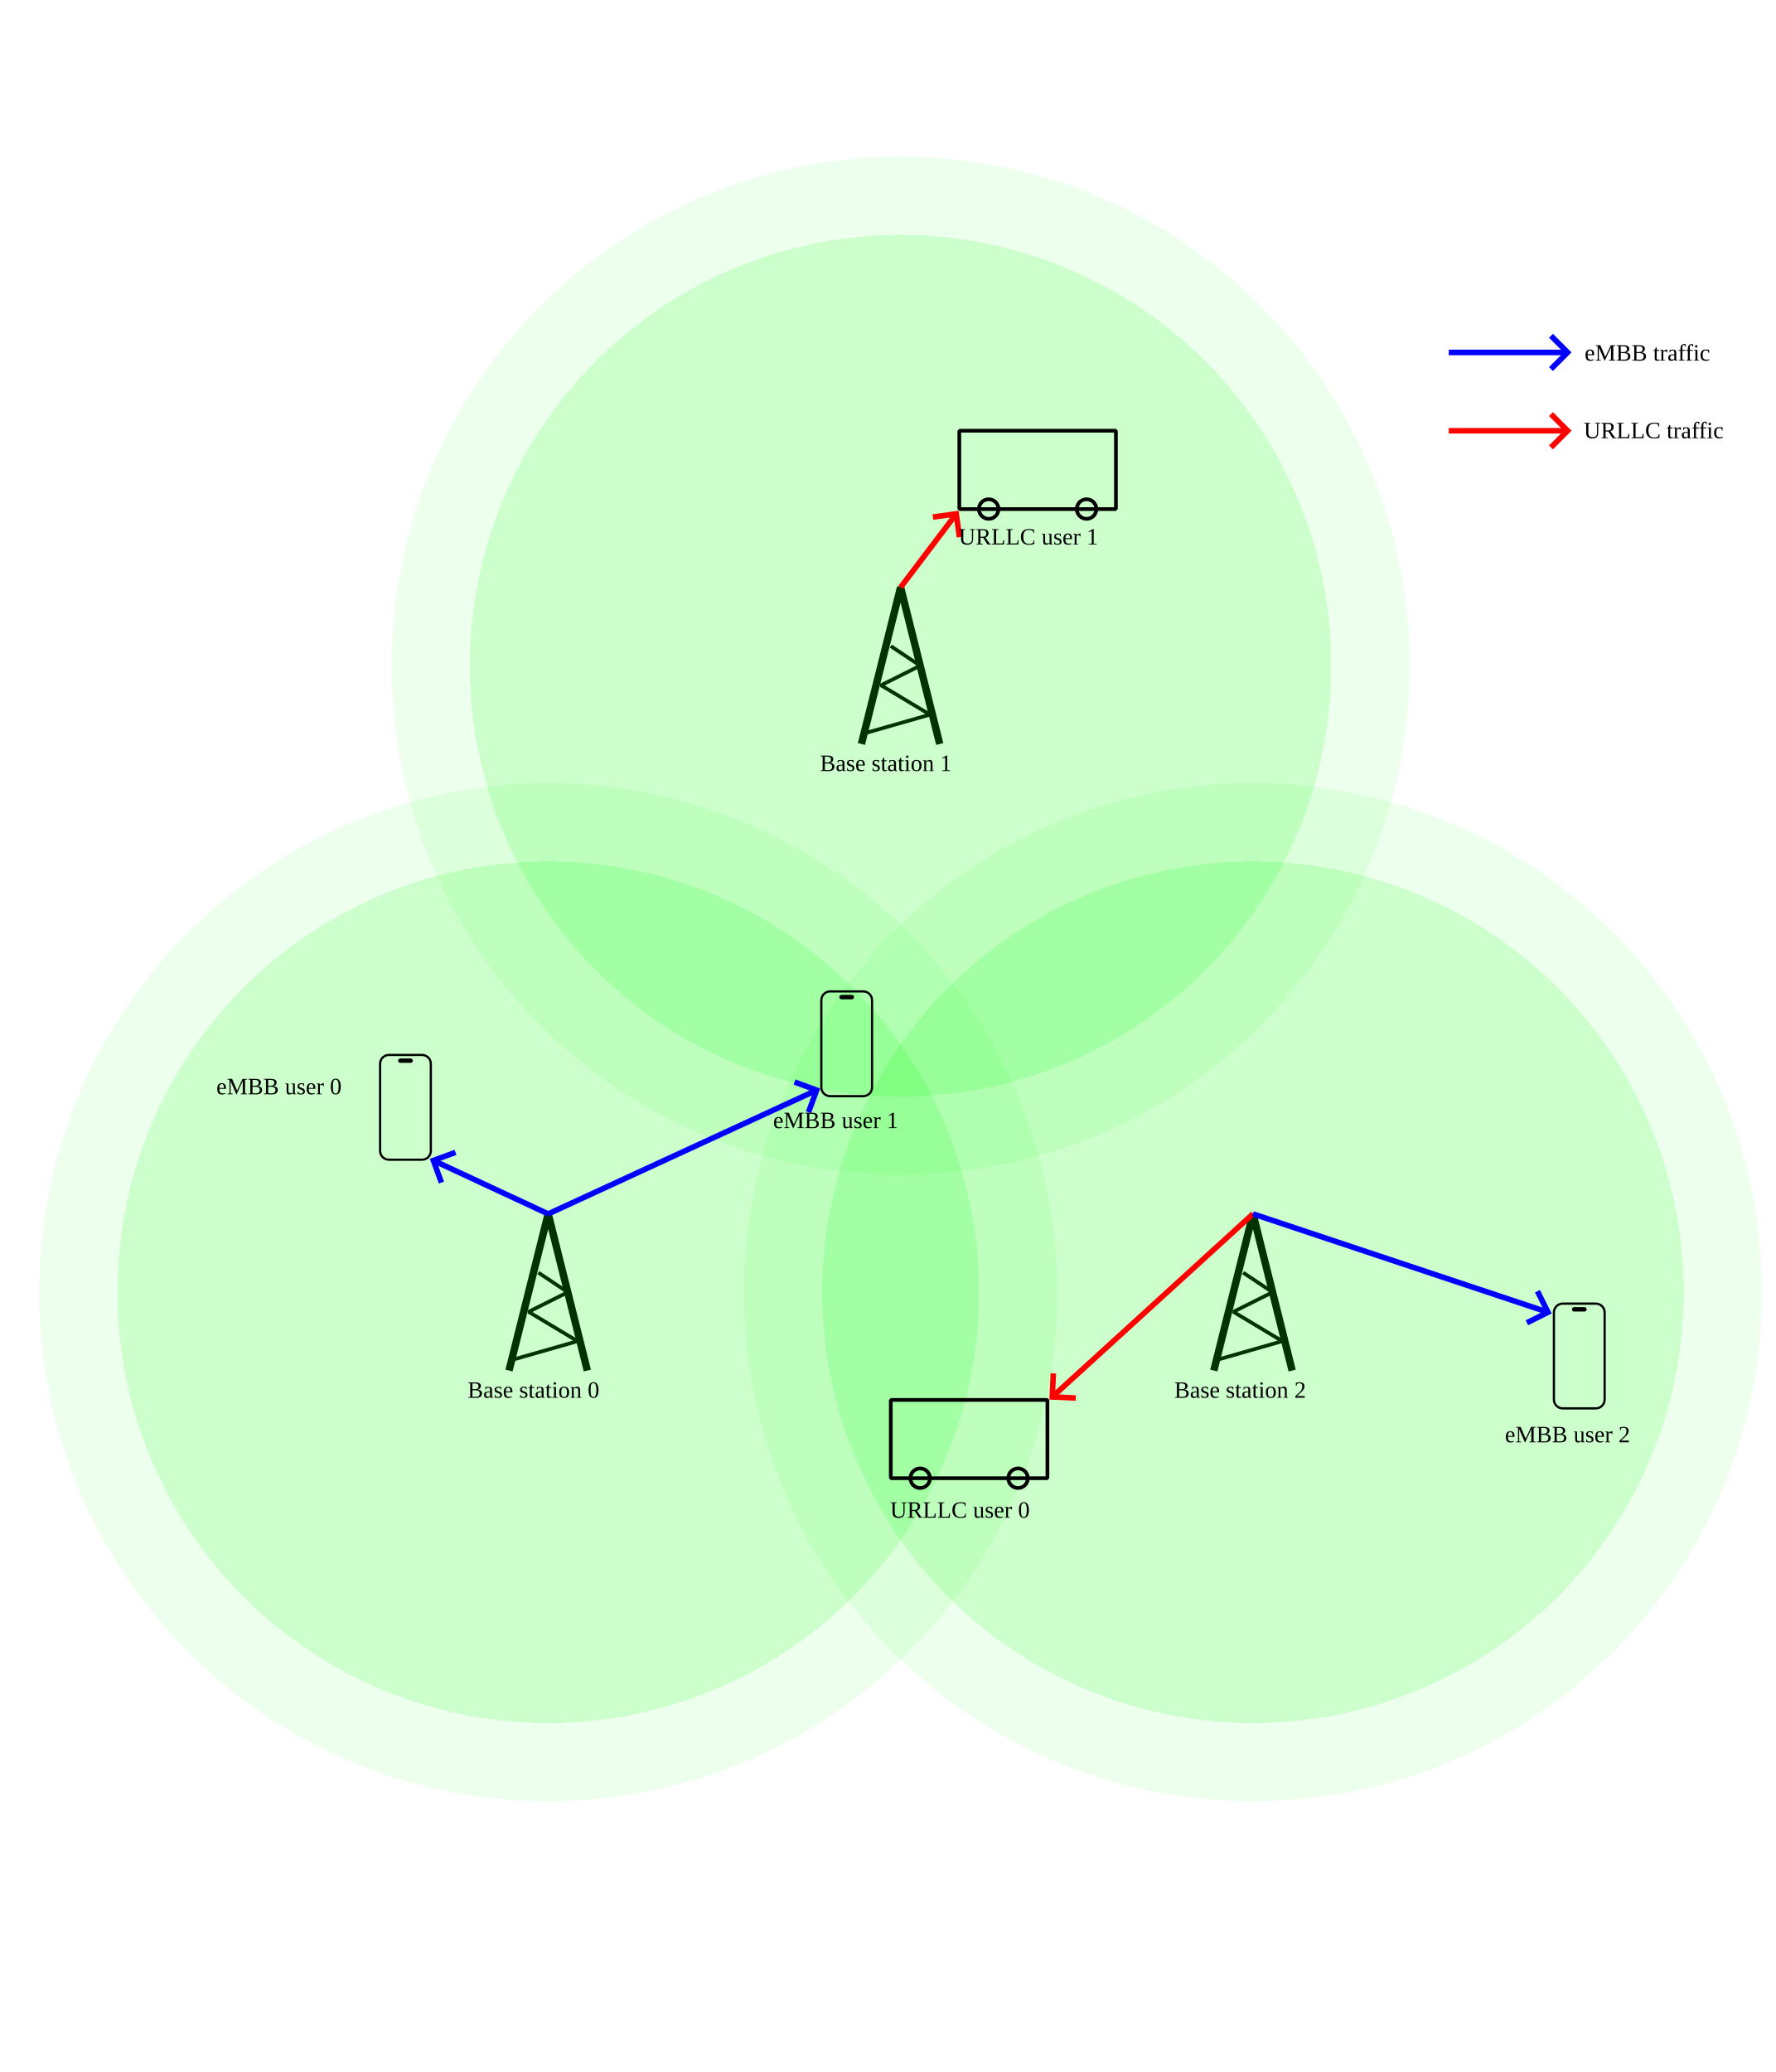
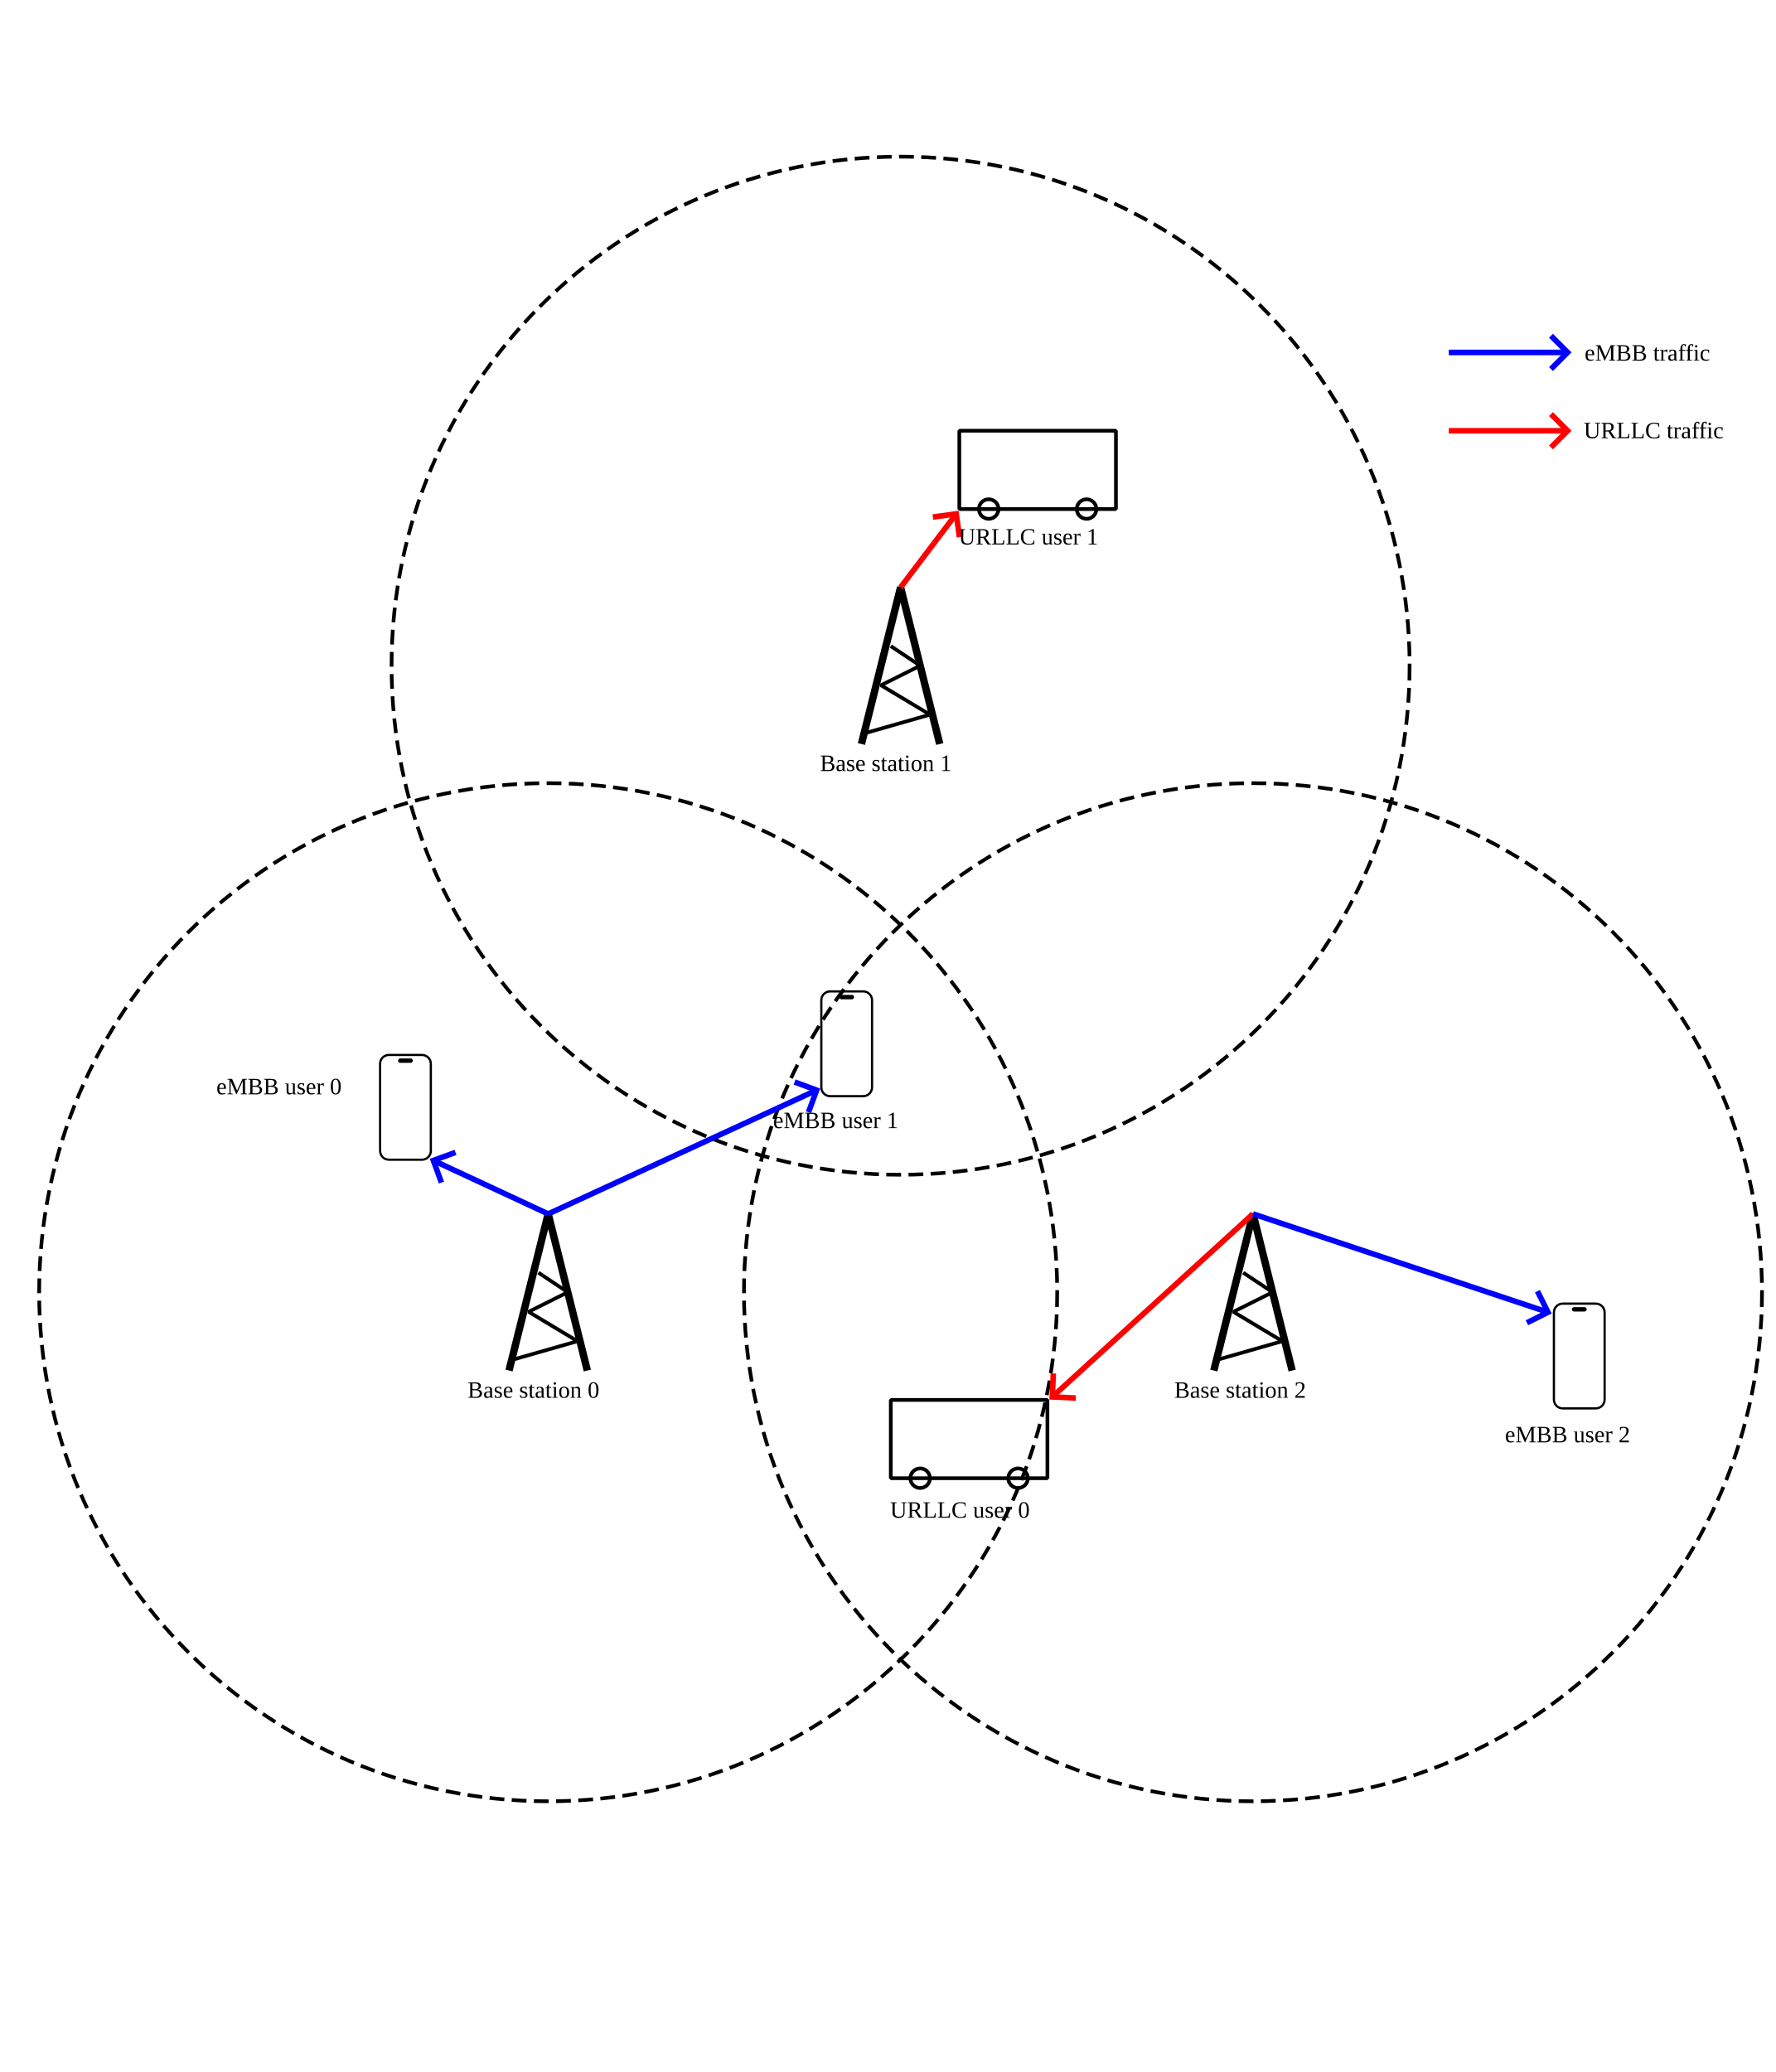
- <svg xmlns="http://www.w3.org/2000/svg" xmlns:xlink="http://www.w3.org/1999/xlink" width="240mm" height="280mm" viewBox="0 0 240 280" version="1.1" id="svg5">
+ <svg xmlns="http://www.w3.org/2000/svg" width="240mm" height="280mm" viewBox="0 0 240 280" version="1.1" id="svg5">
  <defs id="defs2">
    <marker style="overflow:visible" id="marker2697" refX="0" refY="0" orient="auto-start-reverse" markerWidth="4.061" markerHeight="6.707" viewBox="0 0 4.061 6.707" preserveAspectRatio="xMidYMid">
      <path style="fill:none;stroke:context-stroke;stroke-width:1;stroke-linecap:butt" d="M 3,-3 0,0 3,3" id="path2695" transform="rotate(180,0.125,0)" />
    </marker>
-     <linearGradient id="linearGradient2700">
-       <stop style="stop-color:#00ff00;stop-opacity:1;" offset="1" id="stop2696" />
-       <stop style="stop-color:#00ff00;stop-opacity:0.35;" offset="1" id="stop2698" />
-     </linearGradient>
-     <radialGradient xlink:href="#linearGradient2700" id="radialGradient2704" cx="103.188" cy="140.229" fx="103.188" fy="140.229" r="34.396" gradientUnits="userSpaceOnUse" gradientTransform="matrix(1.692302,-5.3954117e-6,5.4308913e-6,1.692308,-79.37501,-99.72704)" />
-     <radialGradient xlink:href="#linearGradient2700" id="radialGradient2704-9" cx="103.188" cy="140.229" fx="103.188" fy="140.229" r="34.396" gradientUnits="userSpaceOnUse" gradientTransform="matrix(1.692302,-5.3954117e-6,5.4308913e-6,1.692308,-79.37501,-99.72704)" />
-     <radialGradient xlink:href="#linearGradient2700" id="radialGradient2704-8" cx="103.188" cy="140.229" fx="103.188" fy="140.229" r="34.396" gradientUnits="userSpaceOnUse" gradientTransform="matrix(1.692302,-5.3954117e-6,5.4308913e-6,1.692308,-79.37501,-99.72704)" />
    <marker style="overflow:visible" id="marker2697-3" refX="0" refY="0" orient="auto-start-reverse" markerWidth="4.061" markerHeight="6.707" viewBox="0 0 4.061 6.707" preserveAspectRatio="xMidYMid">
      <path style="fill:none;stroke:context-stroke;stroke-width:1;stroke-linecap:butt" d="M 3,-3 0,0 3,3" id="path2695-3" transform="rotate(180,0.125,0)" />
    </marker>
    <marker style="overflow:visible" id="marker2697-7-2-0" refX="0" refY="0" orient="auto-start-reverse" markerWidth="4.061" markerHeight="6.707" viewBox="0 0 4.061 6.707" preserveAspectRatio="xMidYMid">
      <path style="fill:none;stroke:context-stroke;stroke-width:1;stroke-linecap:butt" d="M 3,-3 0,0 3,3" id="path2695-4-9-5" transform="rotate(180,0.125,0)" />
    </marker>
    <marker style="overflow:visible" id="marker2697-7-2-0-5" refX="0" refY="0" orient="auto-start-reverse" markerWidth="4.061" markerHeight="6.707" viewBox="0 0 4.061 6.707" preserveAspectRatio="xMidYMid">
      <path style="fill:none;stroke:context-stroke;stroke-width:1;stroke-linecap:butt" d="M 3,-3 0,0 3,3" id="path2695-4-9-5-5" transform="rotate(180,0.125,0)" />
    </marker>
    <marker style="overflow:visible" id="marker2697-7-2-2-8" refX="0" refY="0" orient="auto-start-reverse" markerWidth="4.061" markerHeight="6.707" viewBox="0 0 4.061 6.707" preserveAspectRatio="xMidYMid">
      <path style="fill:none;stroke:context-stroke;stroke-width:1;stroke-linecap:butt" d="M 3,-3 0,0 3,3" id="path2695-4-9-9-3" transform="rotate(180,0.125,0)" />
    </marker>
    <marker style="overflow:visible" id="marker2697-8" refX="0" refY="0" orient="auto-start-reverse" markerWidth="4.061" markerHeight="6.707" viewBox="0 0 4.061 6.707" preserveAspectRatio="xMidYMid">
      <path style="fill:none;stroke:context-stroke;stroke-width:1;stroke-linecap:butt" d="M 3,-3 0,0 3,3" id="path2695-7" transform="rotate(180,0.125,0)" />
    </marker>
  </defs>
  <g id="layer1">
    <g id="base_station" transform="translate(26.45833,-47.62499)">
      <path style="fill:none;fill-opacity:0.5;stroke:#000000;stroke-width:1;stroke-miterlimit:0;stroke-opacity:1" d="M 89.958,148.167 95.25,127 l 5.292,21.167" id="base_station_outer" />
      <path style="fill:none;fill-opacity:0.5;stroke:#000000;stroke-width:0.5;stroke-miterlimit:0;stroke-dasharray:none;stroke-opacity:1" d="m 89.958,146.844 9.26,-2.646 -6.615,-3.969 5.292,-2.646 -3.969,-2.646" id="base_station_inner" />
-       <circle style="opacity:0.2;fill:url(#radialGradient2704);fill-opacity:1;stroke:#000000;stroke-width:0;stroke-miterlimit:0;stroke-dasharray:none;stroke-opacity:1" id="base_station_coverage" cy="137.583" cx="95.25" r="68.791" />
+       <circle style="opacity:1;fill:none;fill-opacity:1;stroke:#000000;stroke-width:0.5;stroke-miterlimit:0;stroke-dasharray:2,1;stroke-opacity:1;stroke-dashoffset:0" id="base_station_coverage" cy="137.583" cx="95.25" r="68.791" />
    </g>
    <g id="base_station-2" transform="translate(-21.16667,37.04167)">
      <path style="fill:none;fill-opacity:0.5;stroke:#000000;stroke-width:1;stroke-miterlimit:0;stroke-opacity:1" d="M 89.958,148.167 95.25,127 l 5.292,21.167" id="base_station_outer-0" />
      <path style="fill:none;fill-opacity:0.5;stroke:#000000;stroke-width:0.5;stroke-miterlimit:0;stroke-dasharray:none;stroke-opacity:1" d="m 89.958,146.844 9.26,-2.646 -6.615,-3.969 5.292,-2.646 -3.969,-2.646" id="base_station_inner-5" />
-       <circle style="opacity:0.2;fill:url(#radialGradient2704-9);fill-opacity:1;stroke:#000000;stroke-width:0;stroke-miterlimit:0;stroke-dasharray:none;stroke-opacity:1" id="base_station_coverage-6" cy="137.583" cx="95.25" r="68.791" />
+       <circle style="opacity:1;fill:none;fill-opacity:1;stroke:#000000;stroke-width:0.5;stroke-miterlimit:0;stroke-dasharray:2, 1;stroke-opacity:1;stroke-dashoffset:0" id="base_station_coverage-6" cy="137.583" cx="95.25" r="68.791" />
    </g>
    <g id="base_station-4" transform="translate(74.08334,37.04167)">
      <path style="fill:none;fill-opacity:0.5;stroke:#000000;stroke-width:1;stroke-miterlimit:0;stroke-opacity:1" d="M 89.958,148.167 95.25,127 l 5.292,21.167" id="base_station_outer-5" />
      <path style="fill:none;fill-opacity:0.5;stroke:#000000;stroke-width:0.5;stroke-miterlimit:0;stroke-dasharray:none;stroke-opacity:1" d="m 89.958,146.844 9.26,-2.646 -6.615,-3.969 5.292,-2.646 -3.969,-2.646" id="base_station_inner-0" />
-       <circle style="opacity:0.2;fill:url(#radialGradient2704-8);fill-opacity:1;stroke:#000000;stroke-width:0;stroke-miterlimit:0;stroke-dasharray:none;stroke-opacity:1" id="base_station_coverage-9" cy="137.583" cx="95.25" r="68.791" />
+       <circle style="opacity:1;fill:none;fill-opacity:1;stroke:#000000;stroke-width:0.5;stroke-miterlimit:0;stroke-dasharray:2, 1;stroke-opacity:1;stroke-dashoffset:0" id="base_station_coverage-9" cy="137.583" cx="95.25" r="68.791" />
    </g>
    <g id="embb_user_2" transform="matrix(0.07349081,0,0,0.07349081,209.9292,176.1462)" style="display:inline;stroke-width:0.993;stroke-dasharray:none;paint-order:fill markers stroke">
      <rect style="display:inline;fill:#000000;fill-opacity:1;stroke:none;stroke-width:0.993;stroke-dasharray:none;stroke-opacity:1;paint-order:normal;stop-color:#000000" id="dynamic_island-6" width="27.198" height="8.1" x="34.026" y="6.703" ry="4.05" transform="translate(-5.6696445e-7,1.3040179e-5)" />
      <rect style="display:inline;fill:none;fill-opacity:1;stroke:#000000;stroke-width:4.082;stroke-dasharray:none;stroke-opacity:1;paint-order:stroke fill markers;stop-color:#000000" id="border-7" width="93.286" height="192.617" x="156.33" y="0.265" ry="16.195" transform="translate(-155.3483,1.3040179e-5)" />
    </g>
    <g id="embb_user_1" transform="matrix(0.07349081,0,0,0.07349081,110.9249,133.9537)" style="display:inline;stroke-width:0.993;stroke-dasharray:none;paint-order:fill markers stroke">
      <rect style="display:inline;fill:#000000;fill-opacity:1;stroke:none;stroke-width:0.993;stroke-dasharray:none;stroke-opacity:1;paint-order:normal;stop-color:#000000" id="dynamic_island-3" width="27.198" height="8.1" x="34.026" y="6.703" ry="4.05" transform="translate(-5.6696445e-7,1.3040179e-5)" />
      <rect style="display:inline;fill:none;fill-opacity:1;stroke:#000000;stroke-width:4.082;stroke-dasharray:none;stroke-opacity:1;paint-order:stroke fill markers;stop-color:#000000" id="border-3" width="93.286" height="192.617" x="156.33" y="0.265" ry="16.195" transform="translate(-155.3483,1.3040179e-5)" />
    </g>
    <g id="embb_user_0" transform="matrix(0.07349081,0,0,0.07349081,51.29596,142.5407)" style="display:inline;stroke-width:0.993;stroke-dasharray:none;paint-order:fill markers stroke">
      <rect style="display:inline;fill:#000000;fill-opacity:1;stroke:none;stroke-width:0.993;stroke-dasharray:none;stroke-opacity:1;paint-order:normal;stop-color:#000000" id="dynamic_island" width="27.198" height="8.1" x="34.026" y="6.703" ry="4.05" transform="translate(-5.6696445e-7,1.3040179e-5)" />
      <rect style="display:inline;fill:none;fill-opacity:1;stroke:#000000;stroke-width:4.082;stroke-dasharray:none;stroke-opacity:1;paint-order:stroke fill markers;stop-color:#000000" id="border" width="93.286" height="192.617" x="156.33" y="0.265" ry="16.195" transform="translate(-155.3483,1.3040179e-5)" />
    </g>
    <g id="urllc_user_1" transform="translate(113.7708,-42.33333)">
      <rect style="opacity:1;fill:none;fill-opacity:1;stroke:#000000;stroke-width:0.5;stroke-miterlimit:0;stroke-dasharray:none;stroke-opacity:1" id="urllc_user_outer" width="21.167" height="10.583" x="15.875" y="100.542" />
      <ellipse style="opacity:1;fill:none;fill-opacity:1;stroke:#000000;stroke-width:0.5;stroke-miterlimit:0;stroke-dasharray:none;stroke-opacity:1" id="urllc_user_back" cx="19.844" cy="111.125" rx="1.323" ry="1.323" />
      <ellipse style="fill:none;fill-opacity:1;stroke:#000000;stroke-width:0.5;stroke-miterlimit:0;stroke-dasharray:none;stroke-opacity:1" id="urllc_user_front" cx="33.073" cy="111.125" rx="1.323" ry="1.323" />
    </g>
    <g id="urllc_user_0" transform="translate(104.5104,88.63542)">
      <rect style="opacity:1;fill:none;fill-opacity:1;stroke:#000000;stroke-width:0.5;stroke-miterlimit:0;stroke-dasharray:none;stroke-opacity:1" id="urllc_user_outer-8" width="21.167" height="10.583" x="15.875" y="100.542" />
      <ellipse style="opacity:1;fill:none;fill-opacity:1;stroke:#000000;stroke-width:0.5;stroke-miterlimit:0;stroke-dasharray:none;stroke-opacity:1" id="urllc_user_back-4" cx="19.844" cy="111.125" rx="1.323" ry="1.323" />
      <ellipse style="fill:none;fill-opacity:1;stroke:#000000;stroke-width:0.5;stroke-miterlimit:0;stroke-dasharray:none;stroke-opacity:1" id="urllc_user_front-3" cx="33.073" cy="111.125" rx="1.323" ry="1.323" />
    </g>
    <path style="opacity:1;fill:none;fill-opacity:1;stroke:#ff0000;stroke-width:0.75;stroke-miterlimit:0;stroke-dasharray:none;stroke-opacity:1;marker-end:url(#marker2697)" d="m 121.708,79.375 7.408,-9.79" id="urllc_user_1_link" />
    <path style="fill:none;fill-opacity:1;stroke:#ff0000;stroke-width:0.75;stroke-miterlimit:0;stroke-dasharray:none;stroke-opacity:1;marker-end:url(#marker2697-3)" d="m 169.333,164.042 -26.988,24.606" id="urllc_user_0_link" />
    <path style="fill:none;fill-opacity:1;stroke:#ff0000;stroke-width:0.75;stroke-miterlimit:0;stroke-dasharray:none;stroke-opacity:1;marker-end:url(#marker2697-8)" d="m 195.792,58.208 h 15.875" id="urllc_traffic-4" />
    <path style="fill:#000000;stroke:#0000ff;stroke-width:0.75;stroke-linejoin:miter;paint-order:normal;stroke-opacity:1;stroke-dasharray:none;marker-end:url(#marker2697-7-2-0-5)" d="m 169.333,164.042 39.688,13.229" id="path1594" />
    <path style="fill:none;fill-opacity:1;stroke:#0000ff;stroke-width:0.75;stroke-miterlimit:0;stroke-dasharray:none;stroke-opacity:1;marker-end:url(#marker2697-7-2-0)" d="M 74.083,164.042 110.194,147.396" id="urllc_traffic-3-0-2" />
    <path style="fill:none;fill-opacity:1;stroke:#0000ff;stroke-width:0.75;stroke-miterlimit:0;stroke-dasharray:none;stroke-opacity:1;marker-end:url(#marker2697-7-2-0-5)" d="M 74.083,164.042 58.737,156.898" id="urllc_traffic-3-0-2-9" />
    <path style="fill:none;fill-opacity:1;stroke:#0000ff;stroke-width:0.75;stroke-miterlimit:0;stroke-dasharray:none;stroke-opacity:1;marker-end:url(#marker2697-7-2-2-8)" d="m 195.792,47.625 h 15.875" id="urllc_traffic-3-0-4-0" />
    <text xml:space="preserve" style="font-size:3.175px;fill:#000000;stroke:#000000;stroke-width:0;stroke-miterlimit:0;stroke-dasharray:none;stroke-opacity:1" x="63.19" y="188.886" id="base_station_0_label">
      <tspan id="tspan8557-6-2" style="stroke-width:0" x="63.19" y="188.886">Base station 0</tspan>
    </text>
    <text xml:space="preserve" style="font-size:3.175px;fill:#000000;stroke:#000000;stroke-width:0;stroke-miterlimit:0;stroke-dasharray:none;stroke-opacity:1" x="110.815" y="104.188" id="base_station_1_label">
      <tspan id="tspan8557-6-2-0" style="stroke-width:0" x="110.815" y="104.188">Base station 1</tspan>
    </text>
    <text xml:space="preserve" style="font-size:3.175px;fill:#000000;stroke:#000000;stroke-width:0;stroke-miterlimit:0;stroke-dasharray:none;stroke-opacity:1" x="158.695" y="188.888" id="base_station_2_label">
      <tspan id="tspan8557-6-2-06" style="stroke-width:0" x="158.695" y="188.888">Base station 2</tspan>
    </text>
    <text xml:space="preserve" style="font-size:3.175px;fill:#000000;stroke:#000000;stroke-width:0;stroke-miterlimit:0;stroke-dasharray:none;stroke-opacity:1" x="29.238" y="147.876" id="embb_user_0_label">
      <tspan id="tspan8557-6-2-06-3" style="stroke-width:0" x="29.238" y="147.876">eMBB user 0</tspan>
    </text>
    <text xml:space="preserve" style="font-size:3.175px;fill:#000000;stroke:#000000;stroke-width:0;stroke-miterlimit:0;stroke-dasharray:none;stroke-opacity:1" x="104.479" y="152.45" id="embb_user_1_label">
      <tspan id="tspan8557-6-2-06-3-4" style="stroke-width:0" x="104.479" y="152.45">eMBB user 1</tspan>
    </text>
    <text xml:space="preserve" style="font-size:3.175px;fill:#000000;stroke:#000000;stroke-width:0;stroke-miterlimit:0;stroke-dasharray:none;stroke-opacity:1" x="203.381" y="194.908" id="embb_user_2_label">
      <tspan id="tspan8557-6-2-06-3-4-0" style="stroke-width:0" x="203.381" y="194.908">eMBB user 2</tspan>
    </text>
    <text xml:space="preserve" style="font-size:3.175px;fill:#000000;stroke:#000000;stroke-width:0;stroke-miterlimit:0;stroke-dasharray:none;stroke-opacity:1" x="214.148" y="48.73" id="embb_user_2_label-8">
      <tspan id="tspan8557-6-2-06-3-4-0-7" style="stroke-width:0" x="214.148" y="48.73">eMBB traffic</tspan>
    </text>
    <text xml:space="preserve" style="font-size:3.175px;fill:#000000;stroke:#000000;stroke-width:0;stroke-miterlimit:0;stroke-dasharray:none;stroke-opacity:1" x="214.037" y="59.219" id="embb_user_2_label-8-9">
      <tspan id="tspan8557-6-2-06-3-4-0-7-7" style="stroke-width:0" x="214.037" y="59.219">URLLC traffic</tspan>
    </text>
    <text xml:space="preserve" style="font-size:3.175px;fill:#000000;stroke:#000000;stroke-width:0;stroke-miterlimit:0;stroke-dasharray:none;stroke-opacity:1" x="120.293" y="205.099" id="urllc_user_0_label">
      <tspan id="tspan8557-6-2-06-3-4-0-9" style="stroke-width:0" x="120.293" y="205.099">URLLC user 0</tspan>
    </text>
    <text xml:space="preserve" style="font-size:3.175px;fill:#000000;stroke:#000000;stroke-width:0;stroke-miterlimit:0;stroke-dasharray:none;stroke-opacity:1" x="129.554" y="73.585" id="urllc_user_1_label">
      <tspan id="tspan8557-6-2-06-3-4-0-9-2" style="stroke-width:0" x="129.554" y="73.585">URLLC user 1</tspan>
    </text>
  </g>
</svg>
